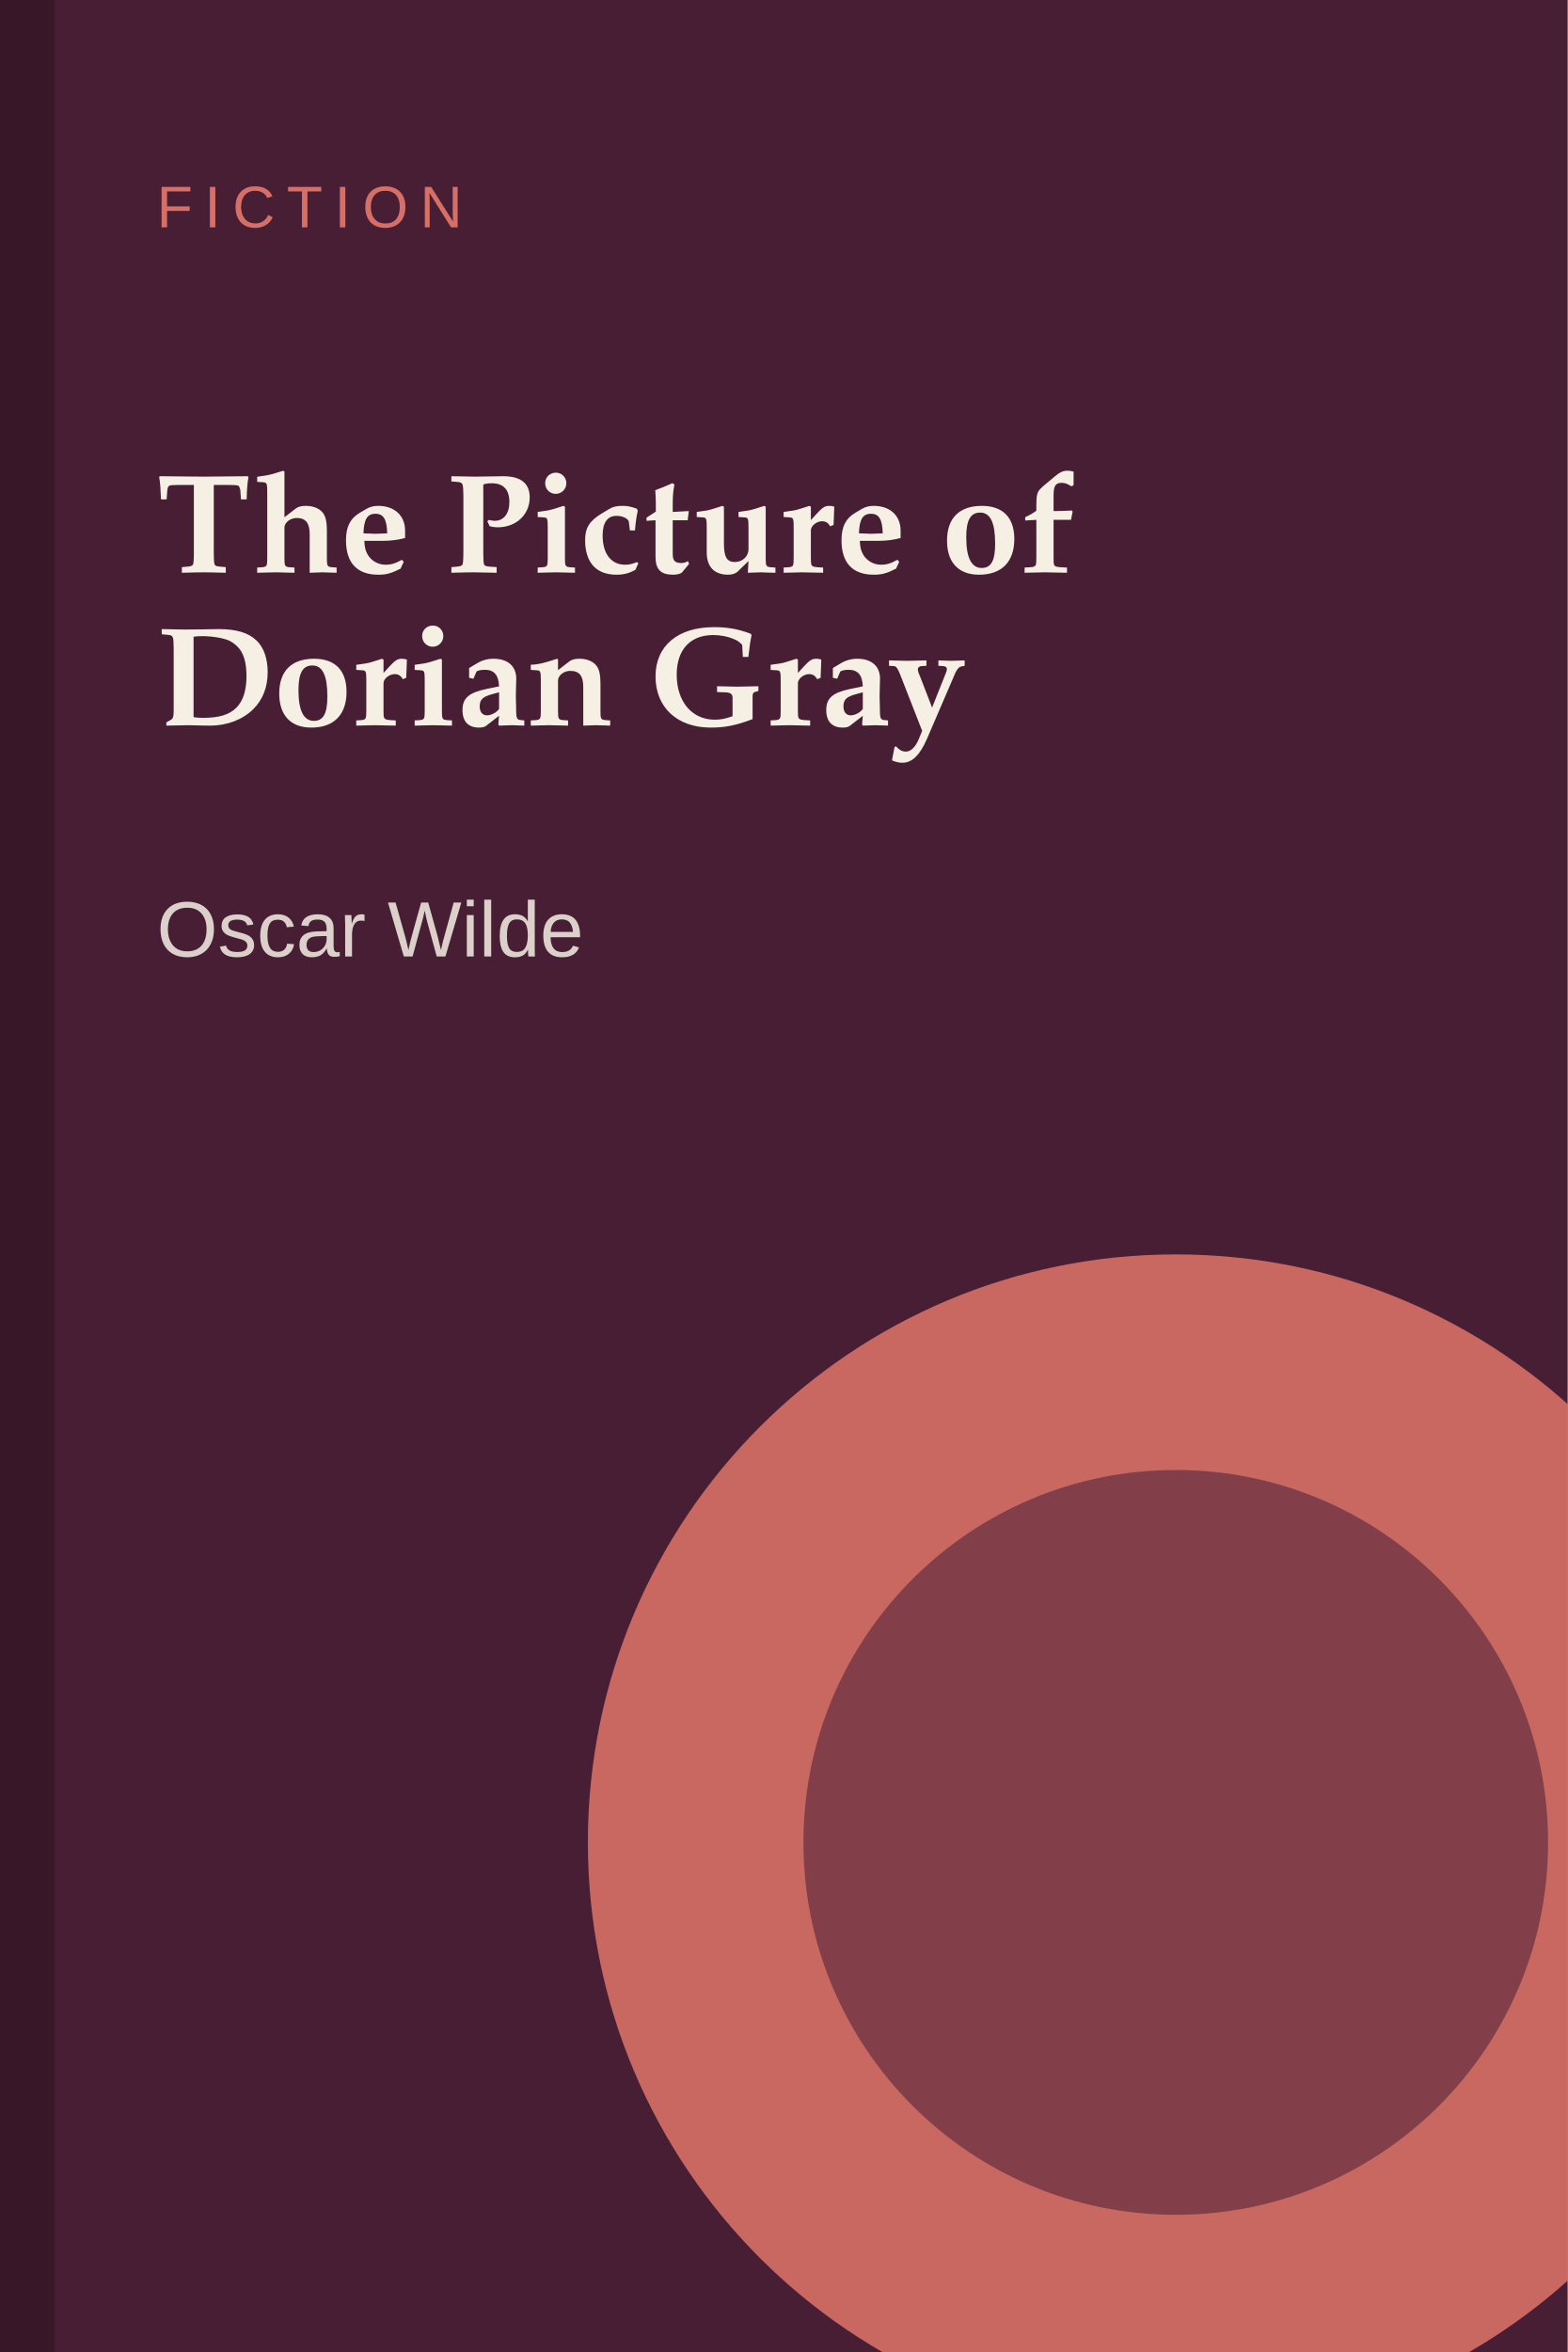
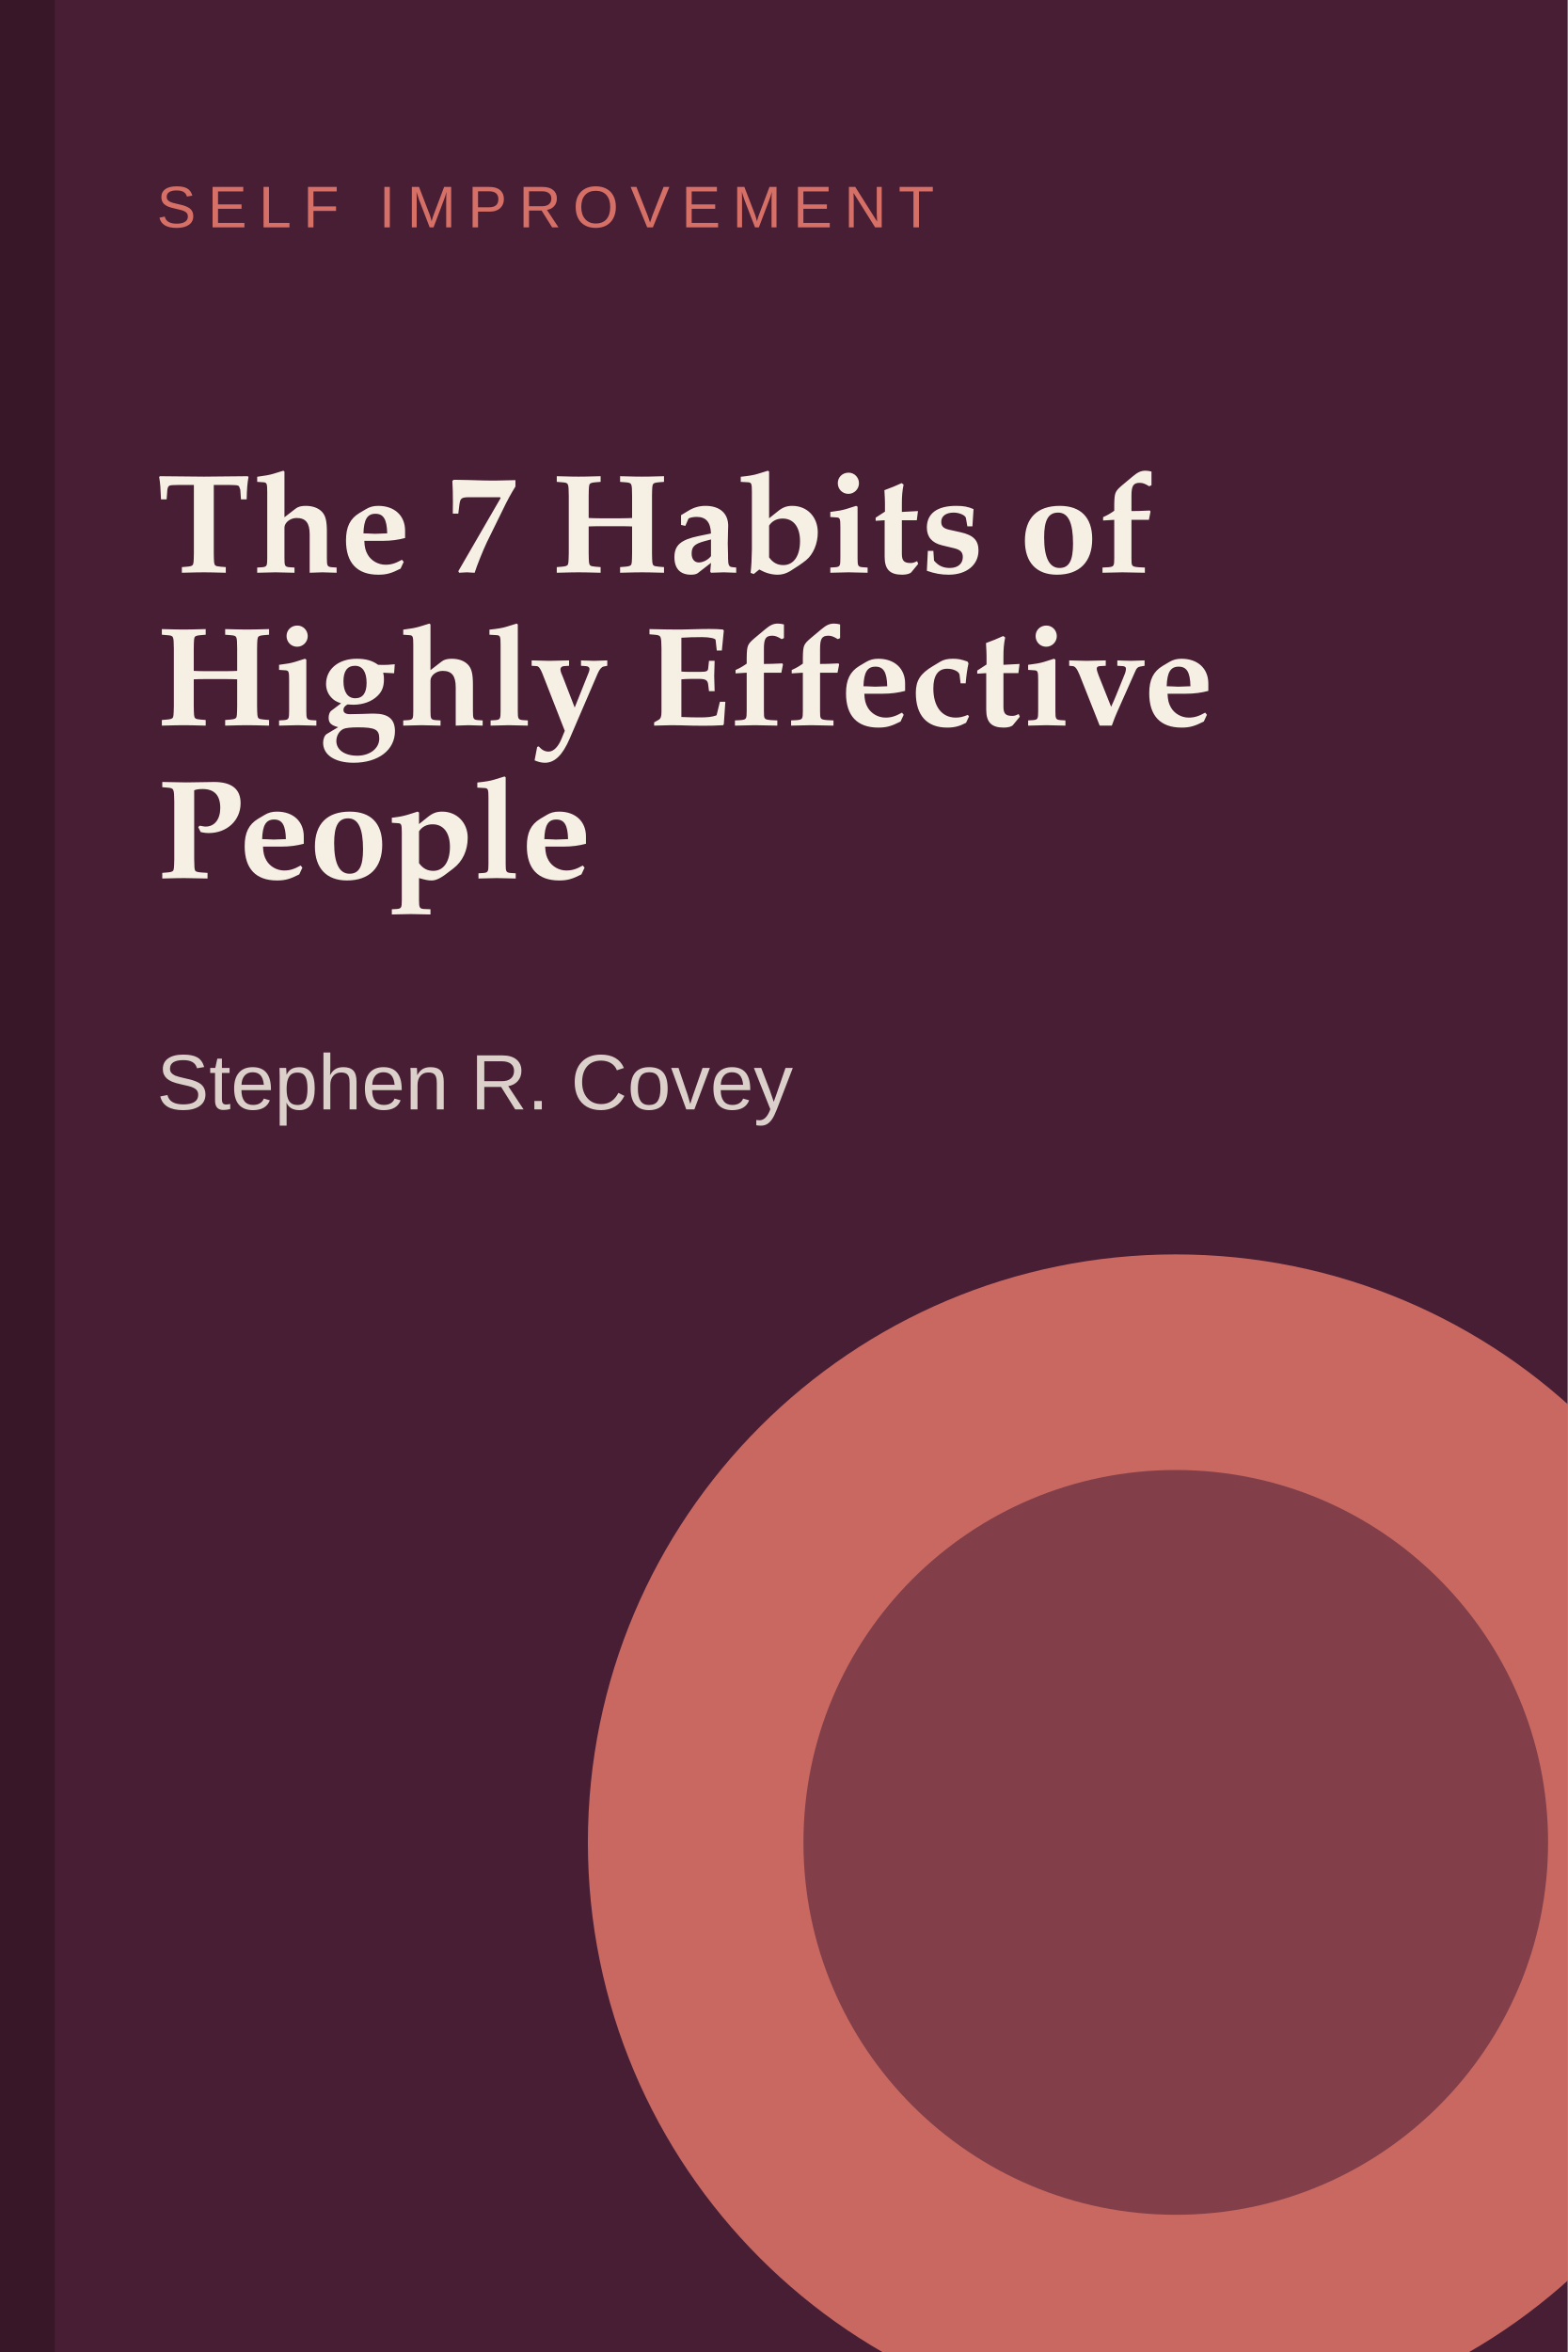
- <svg xmlns="http://www.w3.org/2000/svg" viewBox="0 0 400 600" width="400" height="600" role="img" aria-label="The Picture of Dorian Gray by Oscar Wilde">
+ <svg xmlns="http://www.w3.org/2000/svg" viewBox="0 0 400 600" width="400" height="600" role="img" aria-label="The 7 Habits of Highly Effective People by Stephen R. Covey">
  <rect width="400" height="600" fill="#481E35" />
  <circle cx="300" cy="470" r="150" fill="#D67066" opacity=".9" />
  <circle cx="300" cy="470" r="95" fill="#481E35" opacity=".55" />
  <rect x="0" y="0" width="14" height="600" fill="#000" opacity=".22" />
-   <text x="40" y="58" font-family="Segoe UI, Arial, sans-serif" font-size="15" letter-spacing="3" fill="#D67066">FICTION</text>
+   <text x="40" y="58" font-family="Segoe UI, Arial, sans-serif" font-size="15" letter-spacing="3" fill="#D67066">SELF IMPROVEMENT</text>
  <text x="40" y="146" font-family="Georgia, 'Palatino Linotype', serif" font-size="36" font-weight="700" fill="#F6F0E4">
-     <tspan x="40" dy="0">The Picture of</tspan>
-     <tspan x="40" dy="39">Dorian Gray</tspan>
+     <tspan x="40" dy="0">The 7 Habits of</tspan>
+     <tspan x="40" dy="39">Highly Effective</tspan>
+     <tspan x="40" dy="39">People</tspan>
  </text>
-   <text x="40" y="244" font-family="Segoe UI, Arial, sans-serif" font-size="20" fill="#F6F0E4" opacity=".85">Oscar Wilde</text>
+   <text x="40" y="283" font-family="Segoe UI, Arial, sans-serif" font-size="20" fill="#F6F0E4" opacity=".85">Stephen R. Covey</text>
</svg>
